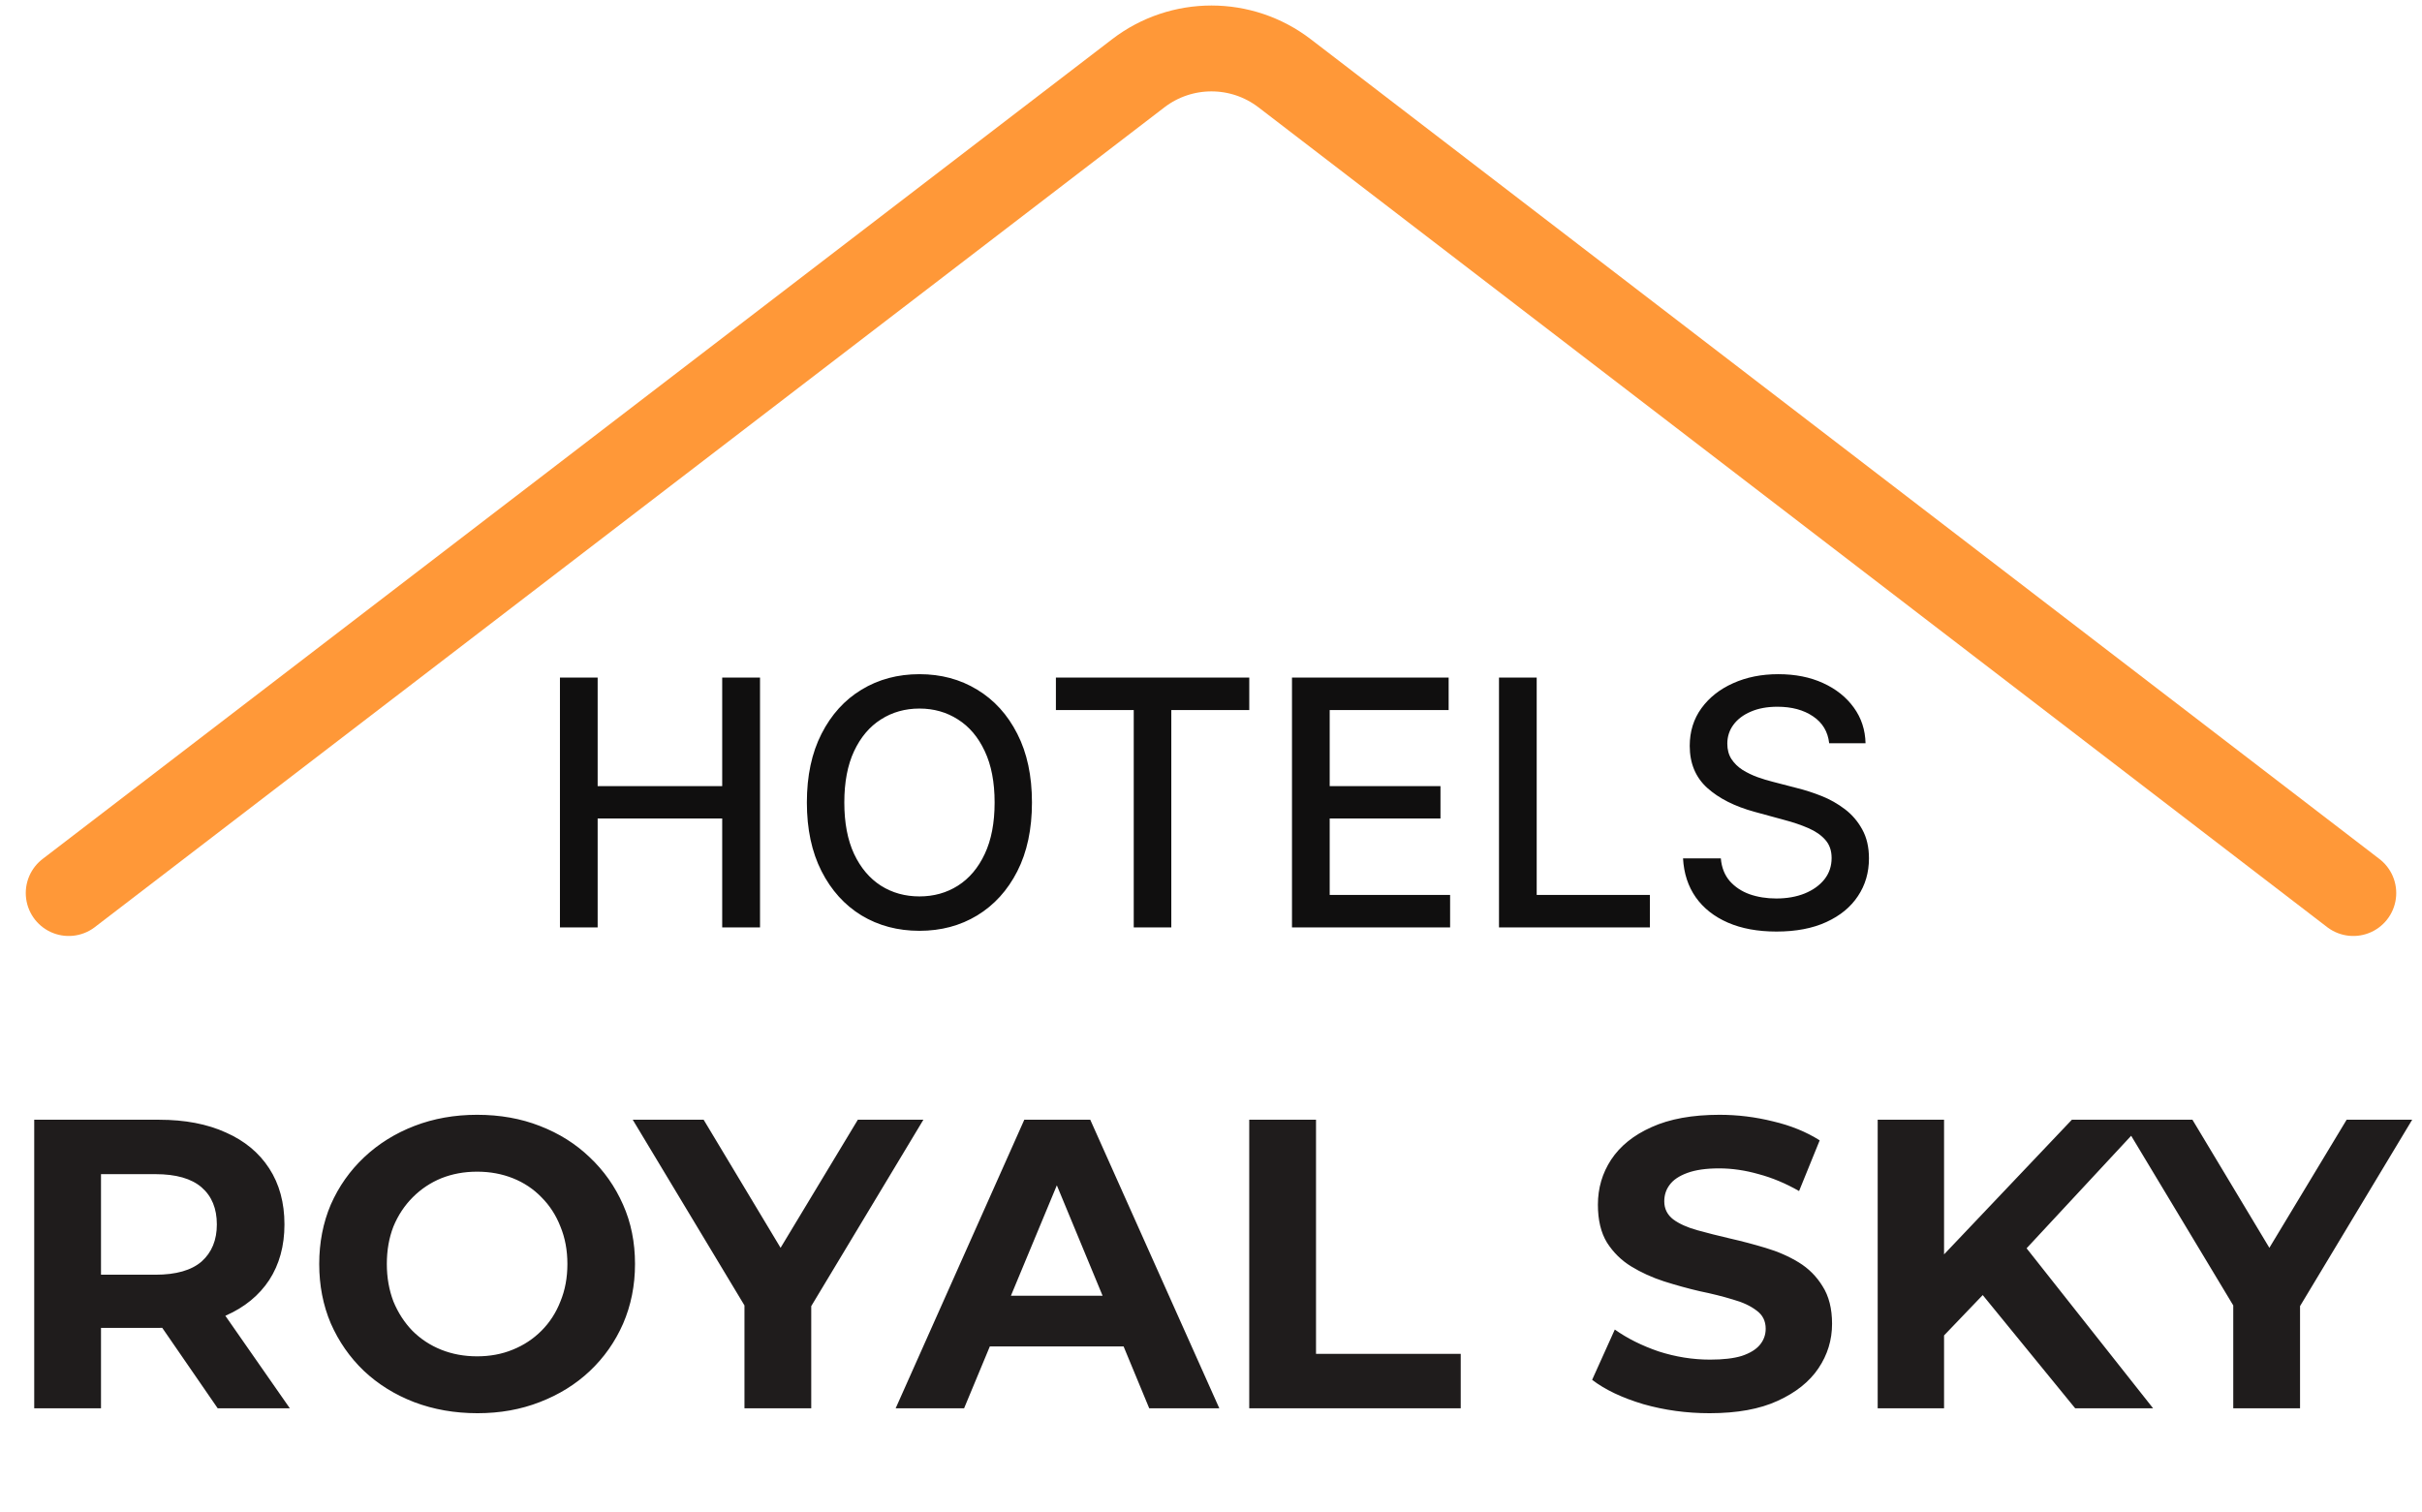
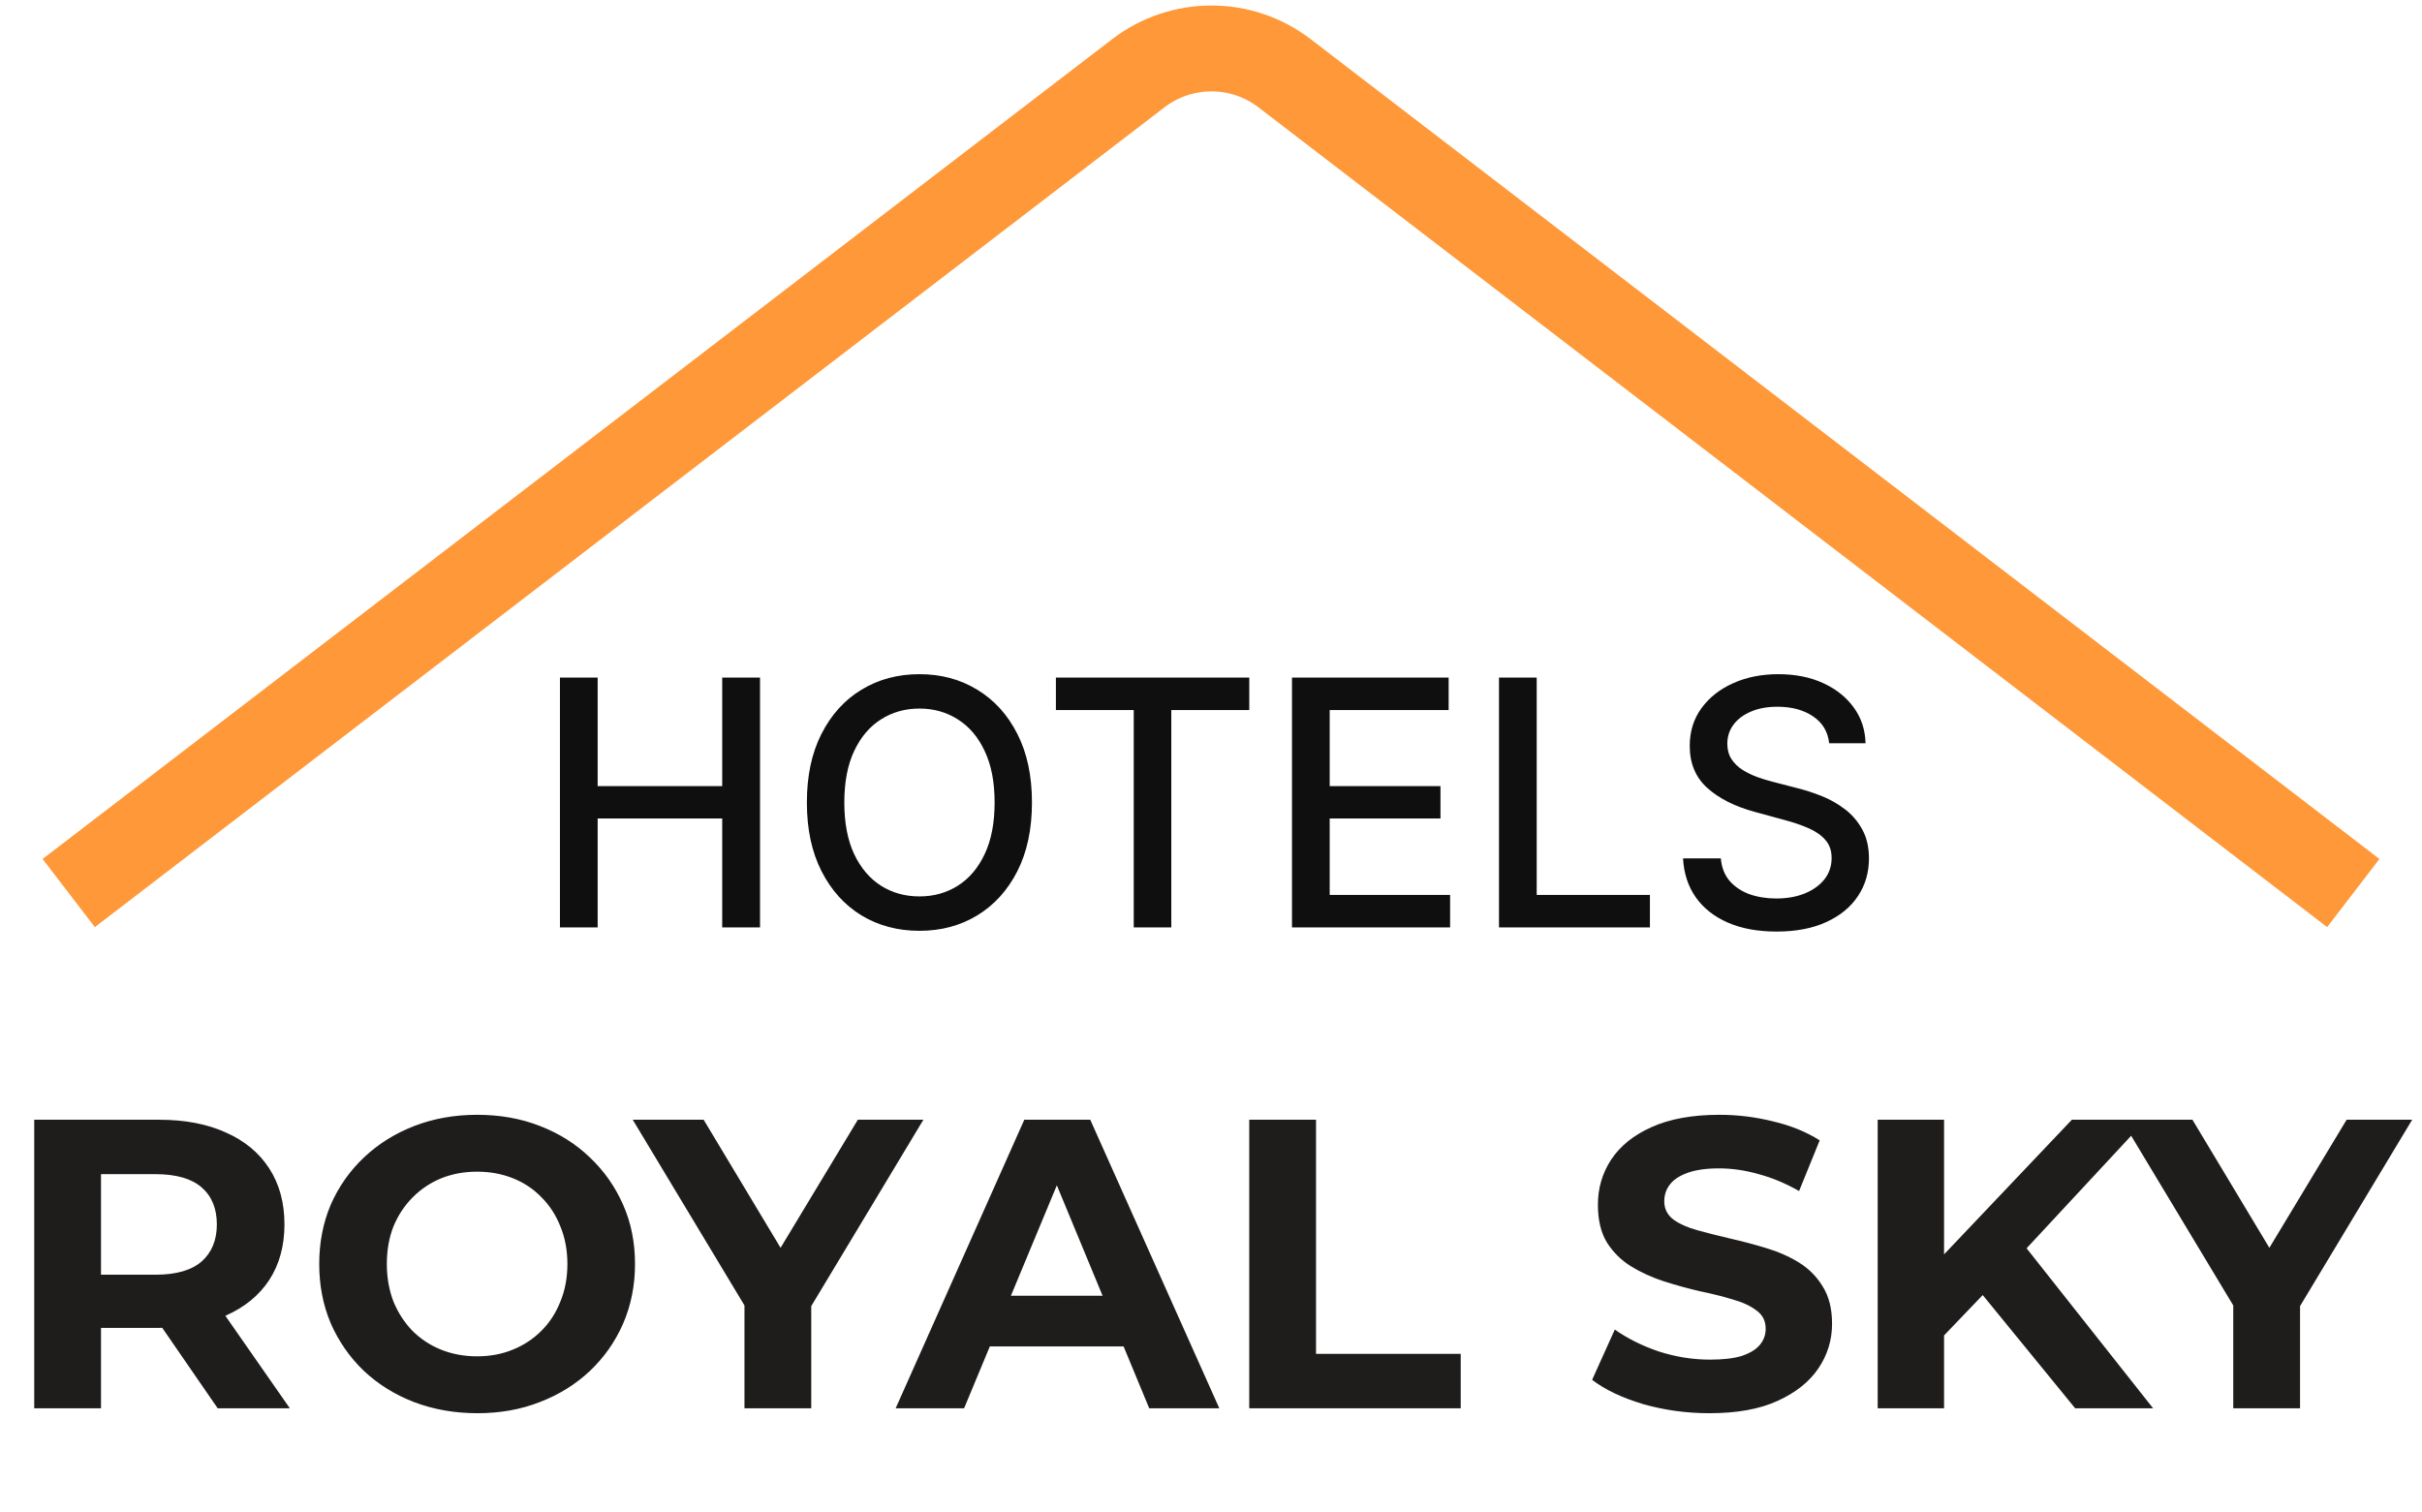
<svg xmlns="http://www.w3.org/2000/svg" width="141" height="88" viewBox="0 0 141 88" fill="none">
  <path d="M1.992 82V65.2H9.264C10.768 65.2 12.064 65.448 13.152 65.944C14.24 66.424 15.08 67.12 15.672 68.032C16.264 68.944 16.56 70.032 16.56 71.296C16.56 72.544 16.264 73.624 15.672 74.536C15.08 75.432 14.24 76.12 13.152 76.6C12.064 77.08 10.768 77.32 9.264 77.32H4.152L5.88 75.616V82H1.992ZM12.672 82L8.472 75.904H12.624L16.872 82H12.672ZM5.88 76.048L4.152 74.224H9.048C10.248 74.224 11.144 73.968 11.736 73.456C12.328 72.928 12.624 72.208 12.624 71.296C12.624 70.368 12.328 69.648 11.736 69.136C11.144 68.624 10.248 68.368 9.048 68.368H4.152L5.88 66.52V76.048ZM27.8 82.288C26.472 82.288 25.24 82.072 24.104 81.64C22.984 81.208 22.008 80.6 21.176 79.816C20.36 79.032 19.72 78.112 19.256 77.056C18.808 76 18.584 74.848 18.584 73.6C18.584 72.352 18.808 71.2 19.256 70.144C19.72 69.088 20.368 68.168 21.2 67.384C22.032 66.6 23.008 65.992 24.128 65.56C25.248 65.128 26.464 64.912 27.776 64.912C29.104 64.912 30.32 65.128 31.424 65.56C32.544 65.992 33.512 66.6 34.328 67.384C35.16 68.168 35.808 69.088 36.272 70.144C36.736 71.184 36.968 72.336 36.968 73.6C36.968 74.848 36.736 76.008 36.272 77.08C35.808 78.136 35.16 79.056 34.328 79.84C33.512 80.608 32.544 81.208 31.424 81.64C30.32 82.072 29.112 82.288 27.8 82.288ZM27.776 78.976C28.528 78.976 29.216 78.848 29.84 78.592C30.48 78.336 31.04 77.968 31.52 77.488C32 77.008 32.368 76.44 32.624 75.784C32.896 75.128 33.032 74.4 33.032 73.6C33.032 72.8 32.896 72.072 32.624 71.416C32.368 70.76 32 70.192 31.52 69.712C31.056 69.232 30.504 68.864 29.864 68.608C29.224 68.352 28.528 68.224 27.776 68.224C27.024 68.224 26.328 68.352 25.688 68.608C25.064 68.864 24.512 69.232 24.032 69.712C23.552 70.192 23.176 70.76 22.904 71.416C22.648 72.072 22.52 72.8 22.52 73.6C22.52 74.384 22.648 75.112 22.904 75.784C23.176 76.44 23.544 77.008 24.008 77.488C24.488 77.968 25.048 78.336 25.688 78.592C26.328 78.848 27.024 78.976 27.776 78.976ZM43.34 82V75.136L44.228 77.488L36.836 65.2H40.964L46.628 74.632H44.252L49.94 65.2H53.756L46.364 77.488L47.228 75.136V82H43.34ZM52.143 82L59.631 65.2H63.471L70.983 82H66.903L60.759 67.168H62.295L56.127 82H52.143ZM55.887 78.4L56.919 75.448H65.559L66.615 78.4H55.887ZM72.726 82V65.2H76.614V78.832H85.038V82H72.726ZM99.528 82.288C98.184 82.288 96.896 82.112 95.664 81.76C94.432 81.392 93.44 80.92 92.688 80.344L94.008 77.416C94.728 77.928 95.576 78.352 96.552 78.688C97.544 79.008 98.544 79.168 99.552 79.168C100.32 79.168 100.936 79.096 101.4 78.952C101.88 78.792 102.232 78.576 102.456 78.304C102.68 78.032 102.792 77.72 102.792 77.368C102.792 76.92 102.616 76.568 102.264 76.312C101.912 76.04 101.448 75.824 100.872 75.664C100.296 75.488 99.656 75.328 98.952 75.184C98.264 75.024 97.568 74.832 96.864 74.608C96.176 74.384 95.544 74.096 94.968 73.744C94.392 73.392 93.92 72.928 93.552 72.352C93.2 71.776 93.024 71.04 93.024 70.144C93.024 69.184 93.28 68.312 93.792 67.528C94.32 66.728 95.104 66.096 96.144 65.632C97.2 65.152 98.52 64.912 100.104 64.912C101.16 64.912 102.2 65.04 103.224 65.296C104.248 65.536 105.152 65.904 105.936 66.4L104.736 69.352C103.952 68.904 103.168 68.576 102.384 68.368C101.6 68.144 100.832 68.032 100.08 68.032C99.328 68.032 98.712 68.12 98.232 68.296C97.752 68.472 97.408 68.704 97.2 68.992C96.992 69.264 96.888 69.584 96.888 69.952C96.888 70.384 97.064 70.736 97.416 71.008C97.768 71.264 98.232 71.472 98.808 71.632C99.384 71.792 100.016 71.952 100.704 72.112C101.408 72.272 102.104 72.456 102.792 72.664C103.496 72.872 104.136 73.152 104.712 73.504C105.288 73.856 105.752 74.32 106.104 74.896C106.472 75.472 106.656 76.2 106.656 77.08C106.656 78.024 106.392 78.888 105.864 79.672C105.336 80.456 104.544 81.088 103.488 81.568C102.448 82.048 101.128 82.288 99.528 82.288ZM112.792 78.16L112.576 73.672L120.616 65.2H124.936L117.688 73L115.528 75.304L112.792 78.16ZM109.312 82V65.2H113.176V82H109.312ZM120.808 82L114.832 74.68L117.376 71.92L125.344 82H120.808ZM130.012 82V75.136L130.9 77.488L123.508 65.2H127.636L133.3 74.632H130.924L136.612 65.2H140.428L133.036 77.488L133.9 75.136V82H130.012Z" fill="#1F1C1C" />
  <path d="M32.598 54V39.455H34.793V45.776H42.044V39.455H44.246V54H42.044V47.658H34.793V54H32.598ZM60.077 46.727C60.077 48.28 59.793 49.615 59.224 50.733C58.656 51.846 57.877 52.703 56.888 53.304C55.903 53.901 54.783 54.199 53.528 54.199C52.269 54.199 51.144 53.901 50.155 53.304C49.17 52.703 48.394 51.843 47.825 50.726C47.257 49.608 46.973 48.276 46.973 46.727C46.973 45.174 47.257 43.841 47.825 42.729C48.394 41.611 49.17 40.754 50.155 40.158C51.144 39.556 52.269 39.256 53.528 39.256C54.783 39.256 55.903 39.556 56.888 40.158C57.877 40.754 58.656 41.611 59.224 42.729C59.793 43.841 60.077 45.174 60.077 46.727ZM57.903 46.727C57.903 45.544 57.712 44.547 57.328 43.737C56.949 42.923 56.428 42.307 55.766 41.891C55.108 41.469 54.362 41.258 53.528 41.258C52.69 41.258 51.942 41.469 51.284 41.891C50.626 42.307 50.105 42.923 49.722 43.737C49.343 44.547 49.153 45.544 49.153 46.727C49.153 47.911 49.343 48.91 49.722 49.724C50.105 50.534 50.626 51.15 51.284 51.571C51.942 51.988 52.69 52.196 53.528 52.196C54.362 52.196 55.108 51.988 55.766 51.571C56.428 51.15 56.949 50.534 57.328 49.724C57.712 48.91 57.903 47.911 57.903 46.727ZM61.471 41.344V39.455H72.728V41.344H68.189V54H66.002V41.344H61.471ZM75.215 54V39.455H84.335V41.344H77.41V45.776H83.859V47.658H77.41V52.111H84.42V54H75.215ZM87.266 54V39.455H89.461V52.111H96.052V54H87.266ZM106.488 43.276C106.413 42.603 106.1 42.082 105.551 41.713C105.002 41.339 104.31 41.152 103.477 41.152C102.88 41.152 102.364 41.247 101.929 41.436C101.493 41.621 101.154 41.876 100.913 42.203C100.676 42.525 100.558 42.892 100.558 43.304C100.558 43.65 100.638 43.948 100.799 44.199C100.965 44.45 101.181 44.66 101.446 44.831C101.716 44.997 102.004 45.136 102.312 45.25C102.62 45.359 102.916 45.449 103.2 45.52L104.62 45.889C105.084 46.003 105.56 46.157 106.048 46.351C106.536 46.545 106.988 46.801 107.404 47.118C107.821 47.435 108.157 47.828 108.413 48.297C108.673 48.766 108.804 49.327 108.804 49.98C108.804 50.804 108.591 51.535 108.164 52.175C107.743 52.814 107.13 53.318 106.325 53.688C105.525 54.057 104.556 54.242 103.42 54.242C102.331 54.242 101.389 54.069 100.593 53.723C99.798 53.377 99.175 52.887 98.725 52.253C98.276 51.614 98.027 50.856 97.98 49.98H100.181C100.224 50.506 100.395 50.944 100.693 51.294C100.996 51.64 101.382 51.898 101.85 52.068C102.324 52.234 102.842 52.317 103.406 52.317C104.026 52.317 104.578 52.22 105.061 52.026C105.548 51.827 105.932 51.552 106.211 51.202C106.491 50.847 106.63 50.432 106.63 49.959C106.63 49.528 106.507 49.175 106.261 48.901C106.02 48.626 105.69 48.399 105.274 48.219C104.862 48.039 104.395 47.88 103.875 47.743L102.156 47.274C100.991 46.957 100.068 46.49 99.386 45.875C98.709 45.26 98.37 44.445 98.37 43.432C98.37 42.594 98.598 41.862 99.052 41.237C99.507 40.612 100.122 40.127 100.899 39.781C101.675 39.431 102.551 39.256 103.527 39.256C104.511 39.256 105.38 39.428 106.133 39.774C106.891 40.12 107.487 40.596 107.923 41.202C108.359 41.803 108.586 42.494 108.605 43.276H106.488Z" fill="#100F0F" />
-   <path d="M4 52L66.267 4.266C68.781 2.339 72.275 2.34 74.787 4.268L137 52" stroke="#FF9838" stroke-width="5" stroke-linecap="round" />
+   <path d="M4 52L66.267 4.266C68.781 2.339 72.275 2.34 74.787 4.268L137 52" stroke="#FF9838" stroke-width="5" strokeLinecap="round" />
</svg>
